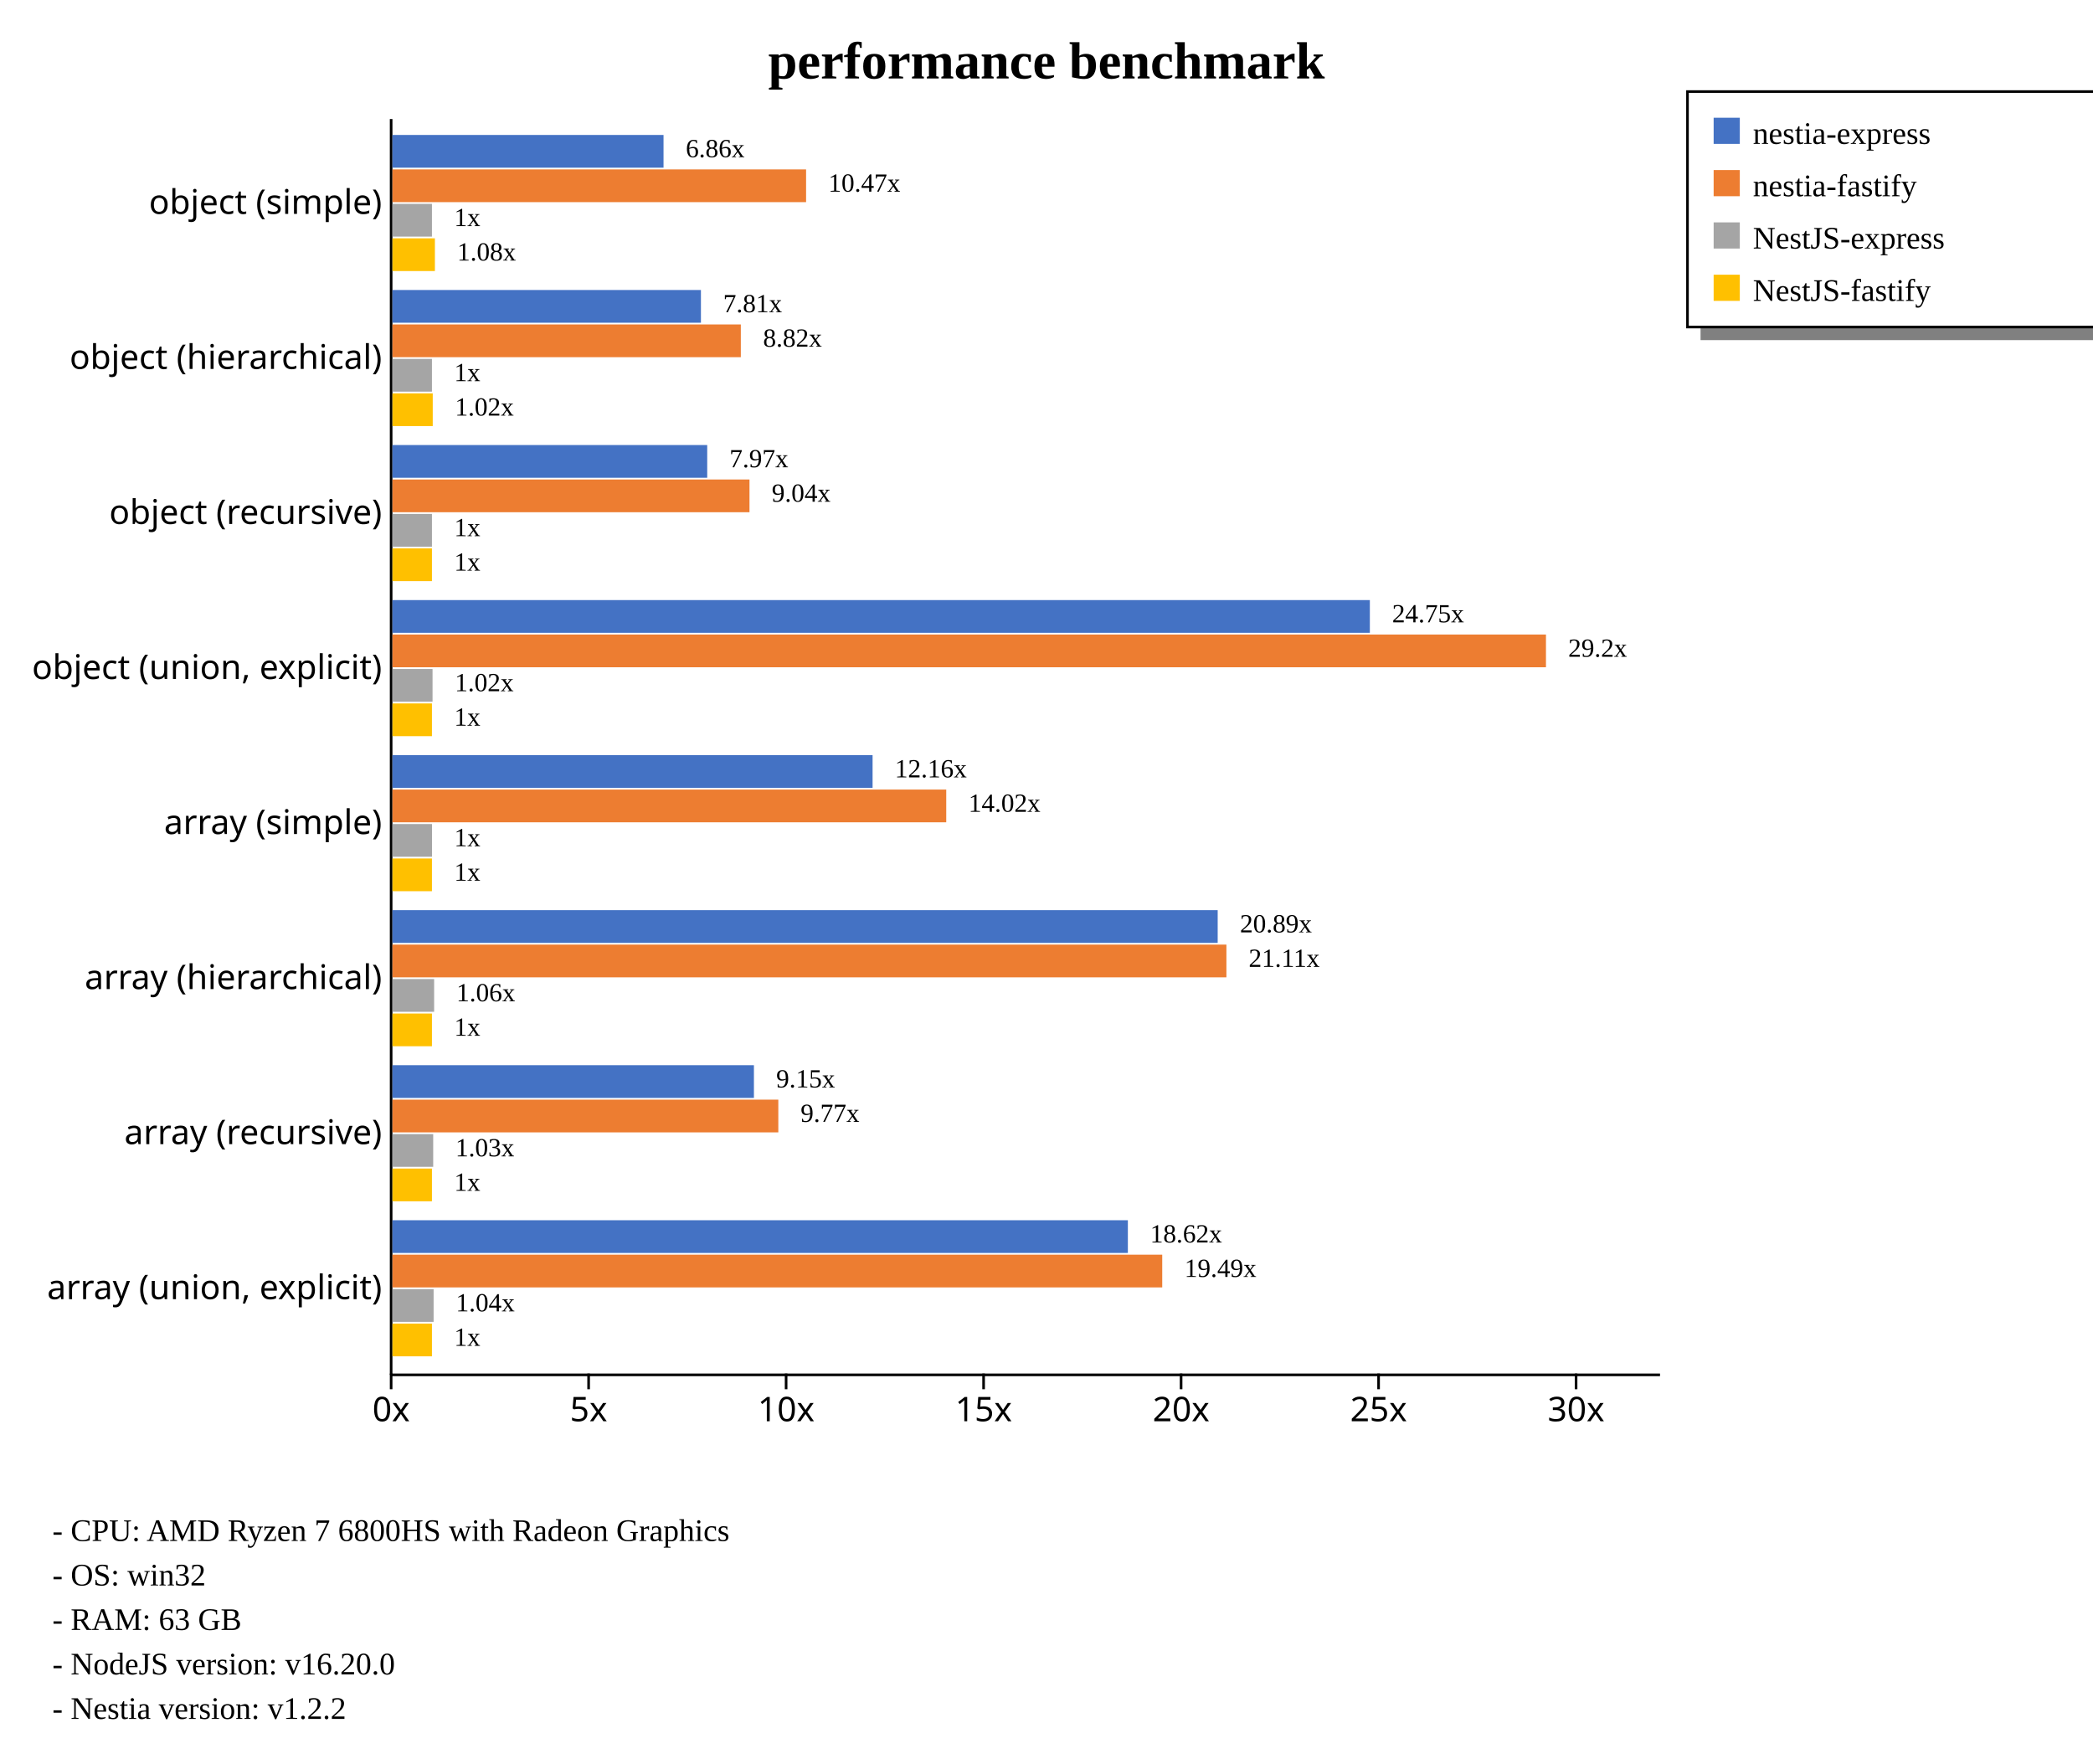
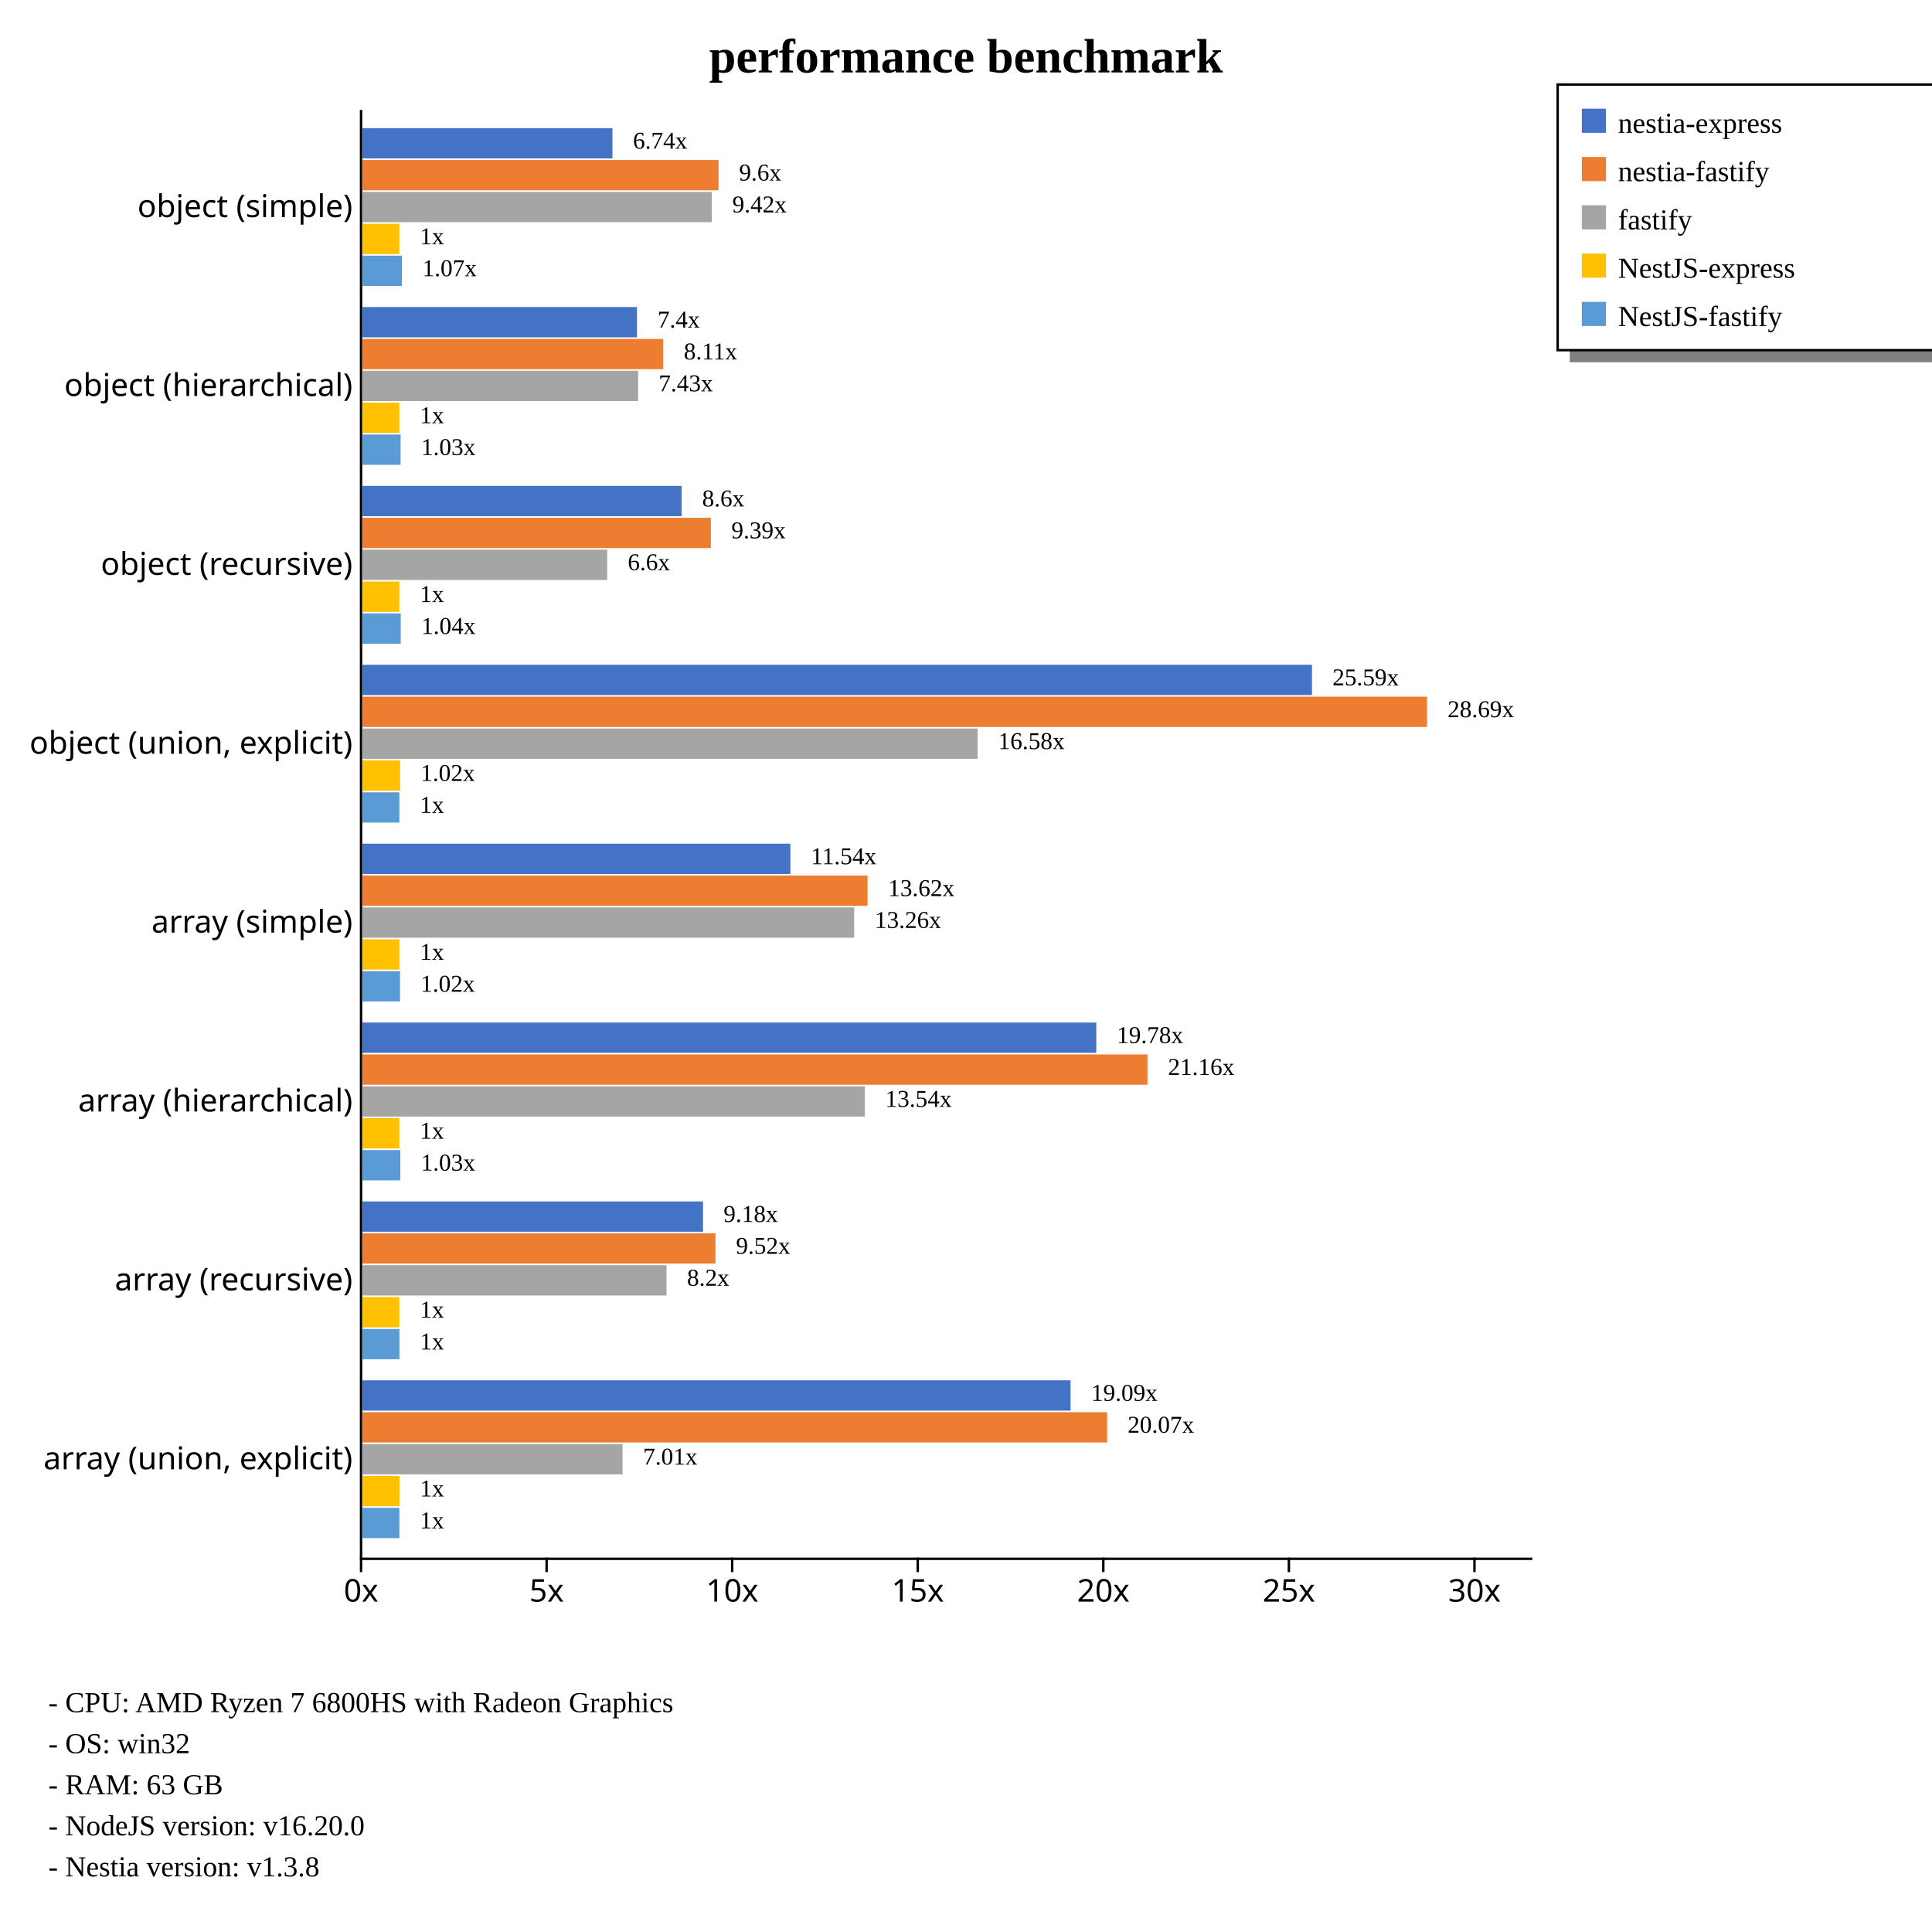
- <svg xmlns="http://www.w3.org/2000/svg" width="800" height="674" style="background-color: white;">
+ <svg xmlns="http://www.w3.org/2000/svg" width="800" height="794" style="background-color: white;">
  <g class="y axis" transform="translate(149,45)" fill="none" font-size="10" font-family="sans-serif" text-anchor="end" style="font-size: 13px;">
-     <path class="domain" stroke="currentColor" d="M0.5,0.5V480.5" />
-     <g class="tick" opacity="1" transform="translate(0,32.59259)" style="font-size: 13px;">
+     <path class="domain" stroke="currentColor" d="M0.5,0.5V600.5" />
+     <g class="tick" opacity="1" transform="translate(0,40.74074)" style="font-size: 13px;">
      <line stroke="currentColor" x2="0" />
      <text fill="currentColor" x="-3" dy="0.32em">object (simple)    </text>
    </g>
-     <g class="tick" opacity="1" transform="translate(0,91.85185)" style="font-size: 13px;">
+     <g class="tick" opacity="1" transform="translate(0,114.8148)" style="font-size: 13px;">
      <line stroke="currentColor" x2="0" />
      <text fill="currentColor" x="-3" dy="0.32em">object (hierarchical)    </text>
    </g>
-     <g class="tick" opacity="1" transform="translate(0,151.1111)" style="font-size: 13px;">
+     <g class="tick" opacity="1" transform="translate(0,188.8889)" style="font-size: 13px;">
      <line stroke="currentColor" x2="0" />
      <text fill="currentColor" x="-3" dy="0.32em">object (recursive)    </text>
    </g>
-     <g class="tick" opacity="1" transform="translate(0,210.3704)" style="font-size: 13px;">
+     <g class="tick" opacity="1" transform="translate(0,262.963)" style="font-size: 13px;">
      <line stroke="currentColor" x2="0" />
      <text fill="currentColor" x="-3" dy="0.32em">object (union, explicit)    </text>
    </g>
-     <g class="tick" opacity="1" transform="translate(0,269.6296)" style="font-size: 13px;">
+     <g class="tick" opacity="1" transform="translate(0,337.037)" style="font-size: 13px;">
      <line stroke="currentColor" x2="0" />
      <text fill="currentColor" x="-3" dy="0.32em">array (simple)    </text>
    </g>
-     <g class="tick" opacity="1" transform="translate(0,328.8889)" style="font-size: 13px;">
+     <g class="tick" opacity="1" transform="translate(0,411.1111)" style="font-size: 13px;">
      <line stroke="currentColor" x2="0" />
      <text fill="currentColor" x="-3" dy="0.32em">array (hierarchical)    </text>
    </g>
-     <g class="tick" opacity="1" transform="translate(0,388.1481)" style="font-size: 13px;">
+     <g class="tick" opacity="1" transform="translate(0,485.1852)" style="font-size: 13px;">
      <line stroke="currentColor" x2="0" />
      <text fill="currentColor" x="-3" dy="0.32em">array (recursive)    </text>
    </g>
-     <g class="tick" opacity="1" transform="translate(0,447.4074)" style="font-size: 13px;">
+     <g class="tick" opacity="1" transform="translate(0,559.2593)" style="font-size: 13px;">
      <line stroke="currentColor" x2="0" />
      <text fill="currentColor" x="-3" dy="0.32em">array (union, explicit)    </text>
    </g>
  </g>
-   <g class="x axis" transform="translate(149,525)" fill="none" font-size="10" font-family="sans-serif" text-anchor="middle" style="font-size: 13px;">
+   <g class="x axis" transform="translate(149,645)" fill="none" font-size="10" font-family="sans-serif" text-anchor="middle" style="font-size: 13px;">
    <path class="domain" stroke="currentColor" d="M0.5,0.5H485.5" />
    <g class="tick" opacity="1" transform="translate(0.5,0)" style="font-size: 13px;">
      <line stroke="currentColor" y2="6" />
      <text fill="currentColor" y="9" dy="0.71em">0x</text>
    </g>
-     <g class="tick" opacity="1" transform="translate(75.98602,0)" style="font-size: 13px;">
+     <g class="tick" opacity="1" transform="translate(77.34034,0)" style="font-size: 13px;">
      <line stroke="currentColor" y2="6" />
      <text fill="currentColor" y="9" dy="0.71em">5x</text>
    </g>
-     <g class="tick" opacity="1" transform="translate(151.472,0)" style="font-size: 13px;">
+     <g class="tick" opacity="1" transform="translate(154.1807,0)" style="font-size: 13px;">
      <line stroke="currentColor" y2="6" />
      <text fill="currentColor" y="9" dy="0.71em">10x</text>
    </g>
-     <g class="tick" opacity="1" transform="translate(226.9581,0)" style="font-size: 13px;">
+     <g class="tick" opacity="1" transform="translate(231.021,0)" style="font-size: 13px;">
      <line stroke="currentColor" y2="6" />
      <text fill="currentColor" y="9" dy="0.71em">15x</text>
    </g>
-     <g class="tick" opacity="1" transform="translate(302.4441,0)" style="font-size: 13px;">
+     <g class="tick" opacity="1" transform="translate(307.8614,0)" style="font-size: 13px;">
      <line stroke="currentColor" y2="6" />
      <text fill="currentColor" y="9" dy="0.71em">20x</text>
    </g>
-     <g class="tick" opacity="1" transform="translate(377.9301,0)" style="font-size: 13px;">
+     <g class="tick" opacity="1" transform="translate(384.7017,0)" style="font-size: 13px;">
      <line stroke="currentColor" y2="6" />
      <text fill="currentColor" y="9" dy="0.71em">25x</text>
    </g>
-     <g class="tick" opacity="1" transform="translate(453.4161,0)" style="font-size: 13px;">
+     <g class="tick" opacity="1" transform="translate(461.542,0)" style="font-size: 13px;">
      <line stroke="currentColor" y2="6" />
      <text fill="currentColor" y="9" dy="0.71em">30x</text>
    </g>
  </g>
  <text transform="translate(400, 30)" style="text-anchor: middle; font-size: 20px; font-weight: bold;">performance benchmark</text>
-   <rect x="650" y="125" width="230" height="5" fill="gray" />
-   <rect x="645" y="35" width="230" height="90" fill="none" stroke="black" />
+   <rect x="650" y="145" width="230" height="5" fill="gray" />
+   <rect x="645" y="35" width="230" height="110" fill="none" stroke="black" />
  <rect x="655" y="45" width="10" height="10" style="fill: #4472c4;" />
  <text x="670" y="55" style="font-size: 12px;">nestia-express</text>
  <rect x="655" y="65" width="10" height="10" style="fill: #ed7d31;" />
  <text x="670" y="75" style="font-size: 12px;">nestia-fastify</text>
  <rect x="655" y="85" width="10" height="10" style="fill: #a5a5a5;" />
-   <text x="670" y="95" style="font-size: 12px;">NestJS-express</text>
+   <text x="670" y="95" style="font-size: 12px;">fastify</text>
  <rect x="655" y="105" width="10" height="10" style="fill: #ffc000;" />
-   <text x="670" y="115" style="font-size: 12px;">NestJS-fastify</text>
-   <text x="20" y="589" style="font-size: 12px;">  - CPU: AMD Ryzen 7 6800HS with Radeon Graphics</text>
-   <text x="20" y="606" style="font-size: 12px;">  - OS: win32</text>
-   <text x="20" y="623" style="font-size: 12px;">  - RAM: 63 GB</text>
-   <text x="20" y="640" style="font-size: 12px;">  - NodeJS version: v16.20.0</text>
-   <text x="20" y="657" style="font-size: 12px;">  - Nestia version: v1.2.2</text>
+   <text x="670" y="115" style="font-size: 12px;">NestJS-express</text>
+   <rect x="655" y="125" width="10" height="10" style="fill: #5b9bd5;" />
+   <text x="670" y="135" style="font-size: 12px;">NestJS-fastify</text>
+   <text x="20" y="709" style="font-size: 12px;">  - CPU: AMD Ryzen 7 6800HS with Radeon Graphics</text>
+   <text x="20" y="726" style="font-size: 12px;">  - OS: win32</text>
+   <text x="20" y="743" style="font-size: 12px;">  - RAM: 63 GB</text>
+   <text x="20" y="760" style="font-size: 12px;">  - NodeJS version: v16.20.0</text>
+   <text x="20" y="777" style="font-size: 12px;">  - Nestia version: v1.3.8</text>
  <g style="font-size: 13px;">
    <g style="font-size: 13px;">
-       <rect x="150" y="51.584" width="103.619" height="12.51" fill="#4472c4" />
-       <rect x="150" y="64.753" width="158.107" height="12.51" fill="#ed7d31" />
-       <rect x="150" y="77.922" width="15.097" height="12.51" fill="#a5a5a5" />
-       <rect x="150" y="91.091" width="16.231" height="12.51" fill="#ffc000" />
-       <text class="label" x="262.119" y="60.084" font-size="10px">6.86x</text>
-       <text class="label" x="316.607" y="73.253" font-size="10px">10.47x</text>
-       <text class="label" x="173.597" y="86.422" font-size="10px">1x</text>
-       <text class="label" x="174.731" y="99.591" font-size="10px">1.08x</text>
-       <text class="label" x="258.619" y="61.584" font-size="8px" />
-       <text class="label" x="313.107" y="74.753" font-size="8px" />
-       <text class="label" x="170.097" y="87.922" font-size="8px" />
-       <text class="label" x="171.231" y="101.091" font-size="8px" />
-     </g>
-     <g style="font-size: 13px;">
-       <rect x="150" y="110.844" width="117.914" height="12.51" fill="#4472c4" />
-       <rect x="150" y="124.012" width="133.164" height="12.51" fill="#ed7d31" />
-       <rect x="150" y="137.181" width="15.097" height="12.51" fill="#a5a5a5" />
-       <rect x="150" y="150.35" width="15.403" height="12.51" fill="#ffc000" />
-       <text class="label" x="276.414" y="119.344" font-size="10px">7.81x</text>
-       <text class="label" x="291.664" y="132.512" font-size="10px">8.82x</text>
-       <text class="label" x="173.597" y="145.681" font-size="10px">1x</text>
-       <text class="label" x="173.903" y="158.85" font-size="10px">1.02x</text>
-       <text class="label" x="272.914" y="120.844" font-size="8px" />
-       <text class="label" x="288.164" y="134.012" font-size="8px" />
-       <text class="label" x="170.097" y="147.181" font-size="8px" />
-       <text class="label" x="170.403" y="160.35" font-size="8px" />
-     </g>
-     <g style="font-size: 13px;">
-       <rect x="150" y="170.103" width="120.318" height="12.51" fill="#4472c4" />
-       <rect x="150" y="183.272" width="136.475" height="12.51" fill="#ed7d31" />
-       <rect x="150" y="196.44" width="15.102" height="12.51" fill="#a5a5a5" />
-       <rect x="150" y="209.609" width="15.097" height="12.51" fill="#ffc000" />
-       <text class="label" x="278.818" y="178.603" font-size="10px">7.97x</text>
-       <text class="label" x="294.975" y="191.772" font-size="10px">9.04x</text>
-       <text class="label" x="173.602" y="204.94" font-size="10px">1x</text>
-       <text class="label" x="173.597" y="218.109" font-size="10px">1x</text>
-       <text class="label" x="275.318" y="180.103" font-size="8px" />
-       <text class="label" x="291.475" y="193.272" font-size="8px" />
-       <text class="label" x="170.102" y="206.44" font-size="8px" />
-       <text class="label" x="170.097" y="219.609" font-size="8px" />
-     </g>
-     <g style="font-size: 13px;">
-       <rect x="150" y="229.362" width="373.594" height="12.51" fill="#4472c4" />
-       <rect x="150" y="242.531" width="440.909" height="12.51" fill="#ed7d31" />
-       <rect x="150" y="255.7" width="15.327" height="12.51" fill="#a5a5a5" />
-       <rect x="150" y="268.868" width="15.097" height="12.51" fill="#ffc000" />
-       <text class="label" x="532.094" y="237.862" font-size="10px">24.75x</text>
-       <text class="label" x="599.409" y="251.031" font-size="10px">29.2x</text>
-       <text class="label" x="173.827" y="264.2" font-size="10px">1.02x</text>
-       <text class="label" x="173.597" y="277.368" font-size="10px">1x</text>
-       <text class="label" x="528.594" y="239.362" font-size="8px" />
-       <text class="label" x="595.909" y="252.531" font-size="8px" />
-       <text class="label" x="170.327" y="265.7" font-size="8px" />
-       <text class="label" x="170.097" y="278.868" font-size="8px" />
-     </g>
-     <g style="font-size: 13px;">
-       <rect x="150" y="288.621" width="183.524" height="12.51" fill="#4472c4" />
-       <rect x="150" y="301.79" width="211.677" height="12.51" fill="#ed7d31" />
-       <rect x="150" y="314.959" width="15.117" height="12.51" fill="#a5a5a5" />
-       <rect x="150" y="328.128" width="15.097" height="12.51" fill="#ffc000" />
-       <text class="label" x="342.024" y="297.121" font-size="10px">12.16x</text>
-       <text class="label" x="370.177" y="310.29" font-size="10px">14.02x</text>
-       <text class="label" x="173.617" y="323.459" font-size="10px">1x</text>
-       <text class="label" x="173.597" y="336.628" font-size="10px">1x</text>
-       <text class="label" x="338.524" y="298.621" font-size="8px" />
-       <text class="label" x="366.677" y="311.79" font-size="8px" />
-       <text class="label" x="170.117" y="324.959" font-size="8px" />
-       <text class="label" x="170.097" y="338.128" font-size="8px" />
-     </g>
-     <g style="font-size: 13px;">
-       <rect x="150" y="347.881" width="315.433" height="12.51" fill="#4472c4" />
-       <rect x="150" y="361.049" width="318.768" height="12.51" fill="#ed7d31" />
-       <rect x="150" y="374.218" width="15.937" height="12.51" fill="#a5a5a5" />
-       <rect x="150" y="387.387" width="15.097" height="12.51" fill="#ffc000" />
-       <text class="label" x="473.933" y="356.381" font-size="10px">20.89x</text>
-       <text class="label" x="477.268" y="369.549" font-size="10px">21.11x</text>
-       <text class="label" x="174.437" y="382.718" font-size="10px">1.06x</text>
-       <text class="label" x="173.597" y="395.887" font-size="10px">1x</text>
-       <text class="label" x="470.433" y="357.881" font-size="8px" />
-       <text class="label" x="473.768" y="371.049" font-size="8px" />
-       <text class="label" x="170.937" y="384.218" font-size="8px" />
-       <text class="label" x="170.097" y="397.387" font-size="8px" />
-     </g>
-     <g style="font-size: 13px;">
-       <rect x="150" y="407.14" width="138.17" height="12.51" fill="#4472c4" />
-       <rect x="150" y="420.309" width="147.493" height="12.51" fill="#ed7d31" />
-       <rect x="150" y="433.477" width="15.581" height="12.51" fill="#a5a5a5" />
-       <rect x="150" y="446.646" width="15.097" height="12.51" fill="#ffc000" />
-       <text class="label" x="296.67" y="415.64" font-size="10px">9.15x</text>
-       <text class="label" x="305.993" y="428.809" font-size="10px">9.77x</text>
-       <text class="label" x="174.081" y="441.977" font-size="10px">1.03x</text>
-       <text class="label" x="173.597" y="455.146" font-size="10px">1x</text>
-       <text class="label" x="293.17" y="417.14" font-size="8px" />
-       <text class="label" x="302.493" y="430.309" font-size="8px" />
-       <text class="label" x="170.581" y="443.477" font-size="8px" />
-       <text class="label" x="170.097" y="456.646" font-size="8px" />
-     </g>
-     <g style="font-size: 13px;">
-       <rect x="150" y="466.399" width="281.1" height="12.51" fill="#4472c4" />
-       <rect x="150" y="479.568" width="294.236" height="12.51" fill="#ed7d31" />
-       <rect x="150" y="492.737" width="15.737" height="12.51" fill="#a5a5a5" />
-       <rect x="150" y="505.905" width="15.097" height="12.51" fill="#ffc000" />
-       <text class="label" x="439.6" y="474.899" font-size="10px">18.62x</text>
-       <text class="label" x="452.736" y="488.068" font-size="10px">19.49x</text>
-       <text class="label" x="174.237" y="501.237" font-size="10px">1.04x</text>
-       <text class="label" x="173.597" y="514.405" font-size="10px">1x</text>
-       <text class="label" x="436.1" y="476.399" font-size="8px" />
-       <text class="label" x="449.236" y="489.568" font-size="8px" />
-       <text class="label" x="170.737" y="502.737" font-size="8px" />
-       <text class="label" x="170.097" y="515.905" font-size="8px" />
+       <rect x="150" y="53.067" width="103.599" height="12.541" fill="#4472c4" />
+       <rect x="150" y="66.269" width="147.533" height="12.541" fill="#ed7d31" />
+       <rect x="150" y="79.47" width="144.725" height="12.541" fill="#a5a5a5" />
+       <rect x="150" y="92.671" width="15.368" height="12.541" fill="#ffc000" />
+       <rect x="150" y="105.873" width="16.402" height="12.541" fill="#5b9bd5" />
+       <text class="label" x="262.099" y="61.567" font-size="10px">6.74x</text>
+       <text class="label" x="306.033" y="74.769" font-size="10px">9.6x</text>
+       <text class="label" x="303.225" y="87.97" font-size="10px">9.42x</text>
+       <text class="label" x="173.868" y="101.171" font-size="10px">1x</text>
+       <text class="label" x="174.902" y="114.373" font-size="10px">1.07x</text>
+       <text class="label" x="258.599" y="63.067" font-size="8px" />
+       <text class="label" x="302.533" y="76.269" font-size="8px" />
+       <text class="label" x="299.725" y="89.47" font-size="8px" />
+       <text class="label" x="170.368" y="102.671" font-size="8px" />
+       <text class="label" x="171.402" y="115.873" font-size="8px" />
+     </g>
+     <g style="font-size: 13px;">
+       <rect x="150" y="127.142" width="113.772" height="12.541" fill="#4472c4" />
+       <rect x="150" y="140.343" width="124.642" height="12.541" fill="#ed7d31" />
+       <rect x="150" y="153.544" width="114.235" height="12.541" fill="#a5a5a5" />
+       <rect x="150" y="166.746" width="15.368" height="12.541" fill="#ffc000" />
+       <rect x="150" y="179.947" width="15.887" height="12.541" fill="#5b9bd5" />
+       <text class="label" x="272.272" y="135.642" font-size="10px">7.4x</text>
+       <text class="label" x="283.142" y="148.843" font-size="10px">8.11x</text>
+       <text class="label" x="272.735" y="162.044" font-size="10px">7.43x</text>
+       <text class="label" x="173.868" y="175.246" font-size="10px">1x</text>
+       <text class="label" x="174.387" y="188.447" font-size="10px">1.03x</text>
+       <text class="label" x="268.772" y="137.142" font-size="8px" />
+       <text class="label" x="279.642" y="150.343" font-size="8px" />
+       <text class="label" x="269.235" y="163.544" font-size="8px" />
+       <text class="label" x="170.368" y="176.746" font-size="8px" />
+       <text class="label" x="170.887" y="189.947" font-size="8px" />
+     </g>
+     <g style="font-size: 13px;">
+       <rect x="150" y="201.216" width="132.241" height="12.541" fill="#4472c4" />
+       <rect x="150" y="214.417" width="144.343" height="12.541" fill="#ed7d31" />
+       <rect x="150" y="227.618" width="101.435" height="12.541" fill="#a5a5a5" />
+       <rect x="150" y="240.82" width="15.368" height="12.541" fill="#ffc000" />
+       <rect x="150" y="254.021" width="15.94" height="12.541" fill="#5b9bd5" />
+       <text class="label" x="290.741" y="209.716" font-size="10px">8.6x</text>
+       <text class="label" x="302.843" y="222.917" font-size="10px">9.39x</text>
+       <text class="label" x="259.935" y="236.118" font-size="10px">6.6x</text>
+       <text class="label" x="173.868" y="249.32" font-size="10px">1x</text>
+       <text class="label" x="174.44" y="262.521" font-size="10px">1.04x</text>
+       <text class="label" x="287.241" y="211.216" font-size="8px" />
+       <text class="label" x="299.343" y="224.417" font-size="8px" />
+       <text class="label" x="256.435" y="237.618" font-size="8px" />
+       <text class="label" x="170.368" y="250.82" font-size="8px" />
+       <text class="label" x="170.94" y="264.021" font-size="8px" />
+     </g>
+     <g style="font-size: 13px;">
+       <rect x="150" y="275.29" width="393.258" height="12.541" fill="#4472c4" />
+       <rect x="150" y="288.491" width="440.909" height="12.541" fill="#ed7d31" />
+       <rect x="150" y="301.692" width="254.824" height="12.541" fill="#a5a5a5" />
+       <rect x="150" y="314.894" width="15.668" height="12.541" fill="#ffc000" />
+       <rect x="150" y="328.095" width="15.368" height="12.541" fill="#5b9bd5" />
+       <text class="label" x="551.758" y="283.79" font-size="10px">25.59x</text>
+       <text class="label" x="599.409" y="296.991" font-size="10px">28.69x</text>
+       <text class="label" x="413.324" y="310.192" font-size="10px">16.58x</text>
+       <text class="label" x="174.168" y="323.394" font-size="10px">1.02x</text>
+       <text class="label" x="173.868" y="336.595" font-size="10px">1x</text>
+       <text class="label" x="548.258" y="285.29" font-size="8px" />
+       <text class="label" x="595.909" y="298.491" font-size="8px" />
+       <text class="label" x="409.824" y="311.692" font-size="8px" />
+       <text class="label" x="170.668" y="324.894" font-size="8px" />
+       <text class="label" x="170.368" y="338.095" font-size="8px" />
+     </g>
+     <g style="font-size: 13px;">
+       <rect x="150" y="349.364" width="177.281" height="12.541" fill="#4472c4" />
+       <rect x="150" y="362.565" width="209.244" height="12.541" fill="#ed7d31" />
+       <rect x="150" y="375.766" width="203.705" height="12.541" fill="#a5a5a5" />
+       <rect x="150" y="388.968" width="15.368" height="12.541" fill="#ffc000" />
+       <rect x="150" y="402.169" width="15.646" height="12.541" fill="#5b9bd5" />
+       <text class="label" x="335.781" y="357.864" font-size="10px">11.54x</text>
+       <text class="label" x="367.744" y="371.065" font-size="10px">13.62x</text>
+       <text class="label" x="362.205" y="384.266" font-size="10px">13.26x</text>
+       <text class="label" x="173.868" y="397.468" font-size="10px">1x</text>
+       <text class="label" x="174.146" y="410.669" font-size="10px">1.02x</text>
+       <text class="label" x="332.281" y="359.364" font-size="8px" />
+       <text class="label" x="364.244" y="372.565" font-size="8px" />
+       <text class="label" x="358.705" y="385.766" font-size="8px" />
+       <text class="label" x="170.368" y="398.968" font-size="8px" />
+       <text class="label" x="170.646" y="412.169" font-size="8px" />
+     </g>
+     <g style="font-size: 13px;">
+       <rect x="150" y="423.438" width="303.942" height="12.541" fill="#4472c4" />
+       <rect x="150" y="436.639" width="325.146" height="12.541" fill="#ed7d31" />
+       <rect x="150" y="449.84" width="208.068" height="12.541" fill="#a5a5a5" />
+       <rect x="150" y="463.042" width="15.368" height="12.541" fill="#ffc000" />
+       <rect x="150" y="476.243" width="15.768" height="12.541" fill="#5b9bd5" />
+       <text class="label" x="462.442" y="431.938" font-size="10px">19.78x</text>
+       <text class="label" x="483.646" y="445.139" font-size="10px">21.16x</text>
+       <text class="label" x="366.568" y="458.34" font-size="10px">13.54x</text>
+       <text class="label" x="173.868" y="471.542" font-size="10px">1x</text>
+       <text class="label" x="174.268" y="484.743" font-size="10px">1.03x</text>
+       <text class="label" x="458.942" y="433.438" font-size="8px" />
+       <text class="label" x="480.146" y="446.639" font-size="8px" />
+       <text class="label" x="363.068" y="459.84" font-size="8px" />
+       <text class="label" x="170.368" y="473.042" font-size="8px" />
+       <text class="label" x="170.768" y="486.243" font-size="8px" />
+     </g>
+     <g style="font-size: 13px;">
+       <rect x="150" y="497.512" width="141.109" height="12.541" fill="#4472c4" />
+       <rect x="150" y="510.713" width="146.257" height="12.541" fill="#ed7d31" />
+       <rect x="150" y="523.915" width="125.986" height="12.541" fill="#a5a5a5" />
+       <rect x="150" y="537.116" width="15.368" height="12.541" fill="#ffc000" />
+       <rect x="150" y="550.317" width="15.39" height="12.541" fill="#5b9bd5" />
+       <text class="label" x="299.609" y="506.012" font-size="10px">9.18x</text>
+       <text class="label" x="304.757" y="519.213" font-size="10px">9.52x</text>
+       <text class="label" x="284.486" y="532.415" font-size="10px">8.2x</text>
+       <text class="label" x="173.868" y="545.616" font-size="10px">1x</text>
+       <text class="label" x="173.89" y="558.817" font-size="10px">1x</text>
+       <text class="label" x="296.109" y="507.512" font-size="8px" />
+       <text class="label" x="301.257" y="520.713" font-size="8px" />
+       <text class="label" x="280.986" y="533.915" font-size="8px" />
+       <text class="label" x="170.368" y="547.116" font-size="8px" />
+       <text class="label" x="170.39" y="560.317" font-size="8px" />
+     </g>
+     <g style="font-size: 13px;">
+       <rect x="150" y="571.586" width="293.308" height="12.541" fill="#4472c4" />
+       <rect x="150" y="584.787" width="308.444" height="12.541" fill="#ed7d31" />
+       <rect x="150" y="597.989" width="107.78" height="12.541" fill="#a5a5a5" />
+       <rect x="150" y="611.19" width="15.419" height="12.541" fill="#ffc000" />
+       <rect x="150" y="624.391" width="15.368" height="12.541" fill="#5b9bd5" />
+       <text class="label" x="451.808" y="580.086" font-size="10px">19.09x</text>
+       <text class="label" x="466.944" y="593.287" font-size="10px">20.07x</text>
+       <text class="label" x="266.28" y="606.489" font-size="10px">7.01x</text>
+       <text class="label" x="173.919" y="619.69" font-size="10px">1x</text>
+       <text class="label" x="173.868" y="632.891" font-size="10px">1x</text>
+       <text class="label" x="448.308" y="581.586" font-size="8px" />
+       <text class="label" x="463.444" y="594.787" font-size="8px" />
+       <text class="label" x="262.78" y="607.989" font-size="8px" />
+       <text class="label" x="170.419" y="621.19" font-size="8px" />
+       <text class="label" x="170.368" y="634.391" font-size="8px" />
    </g>
  </g>
</svg>
